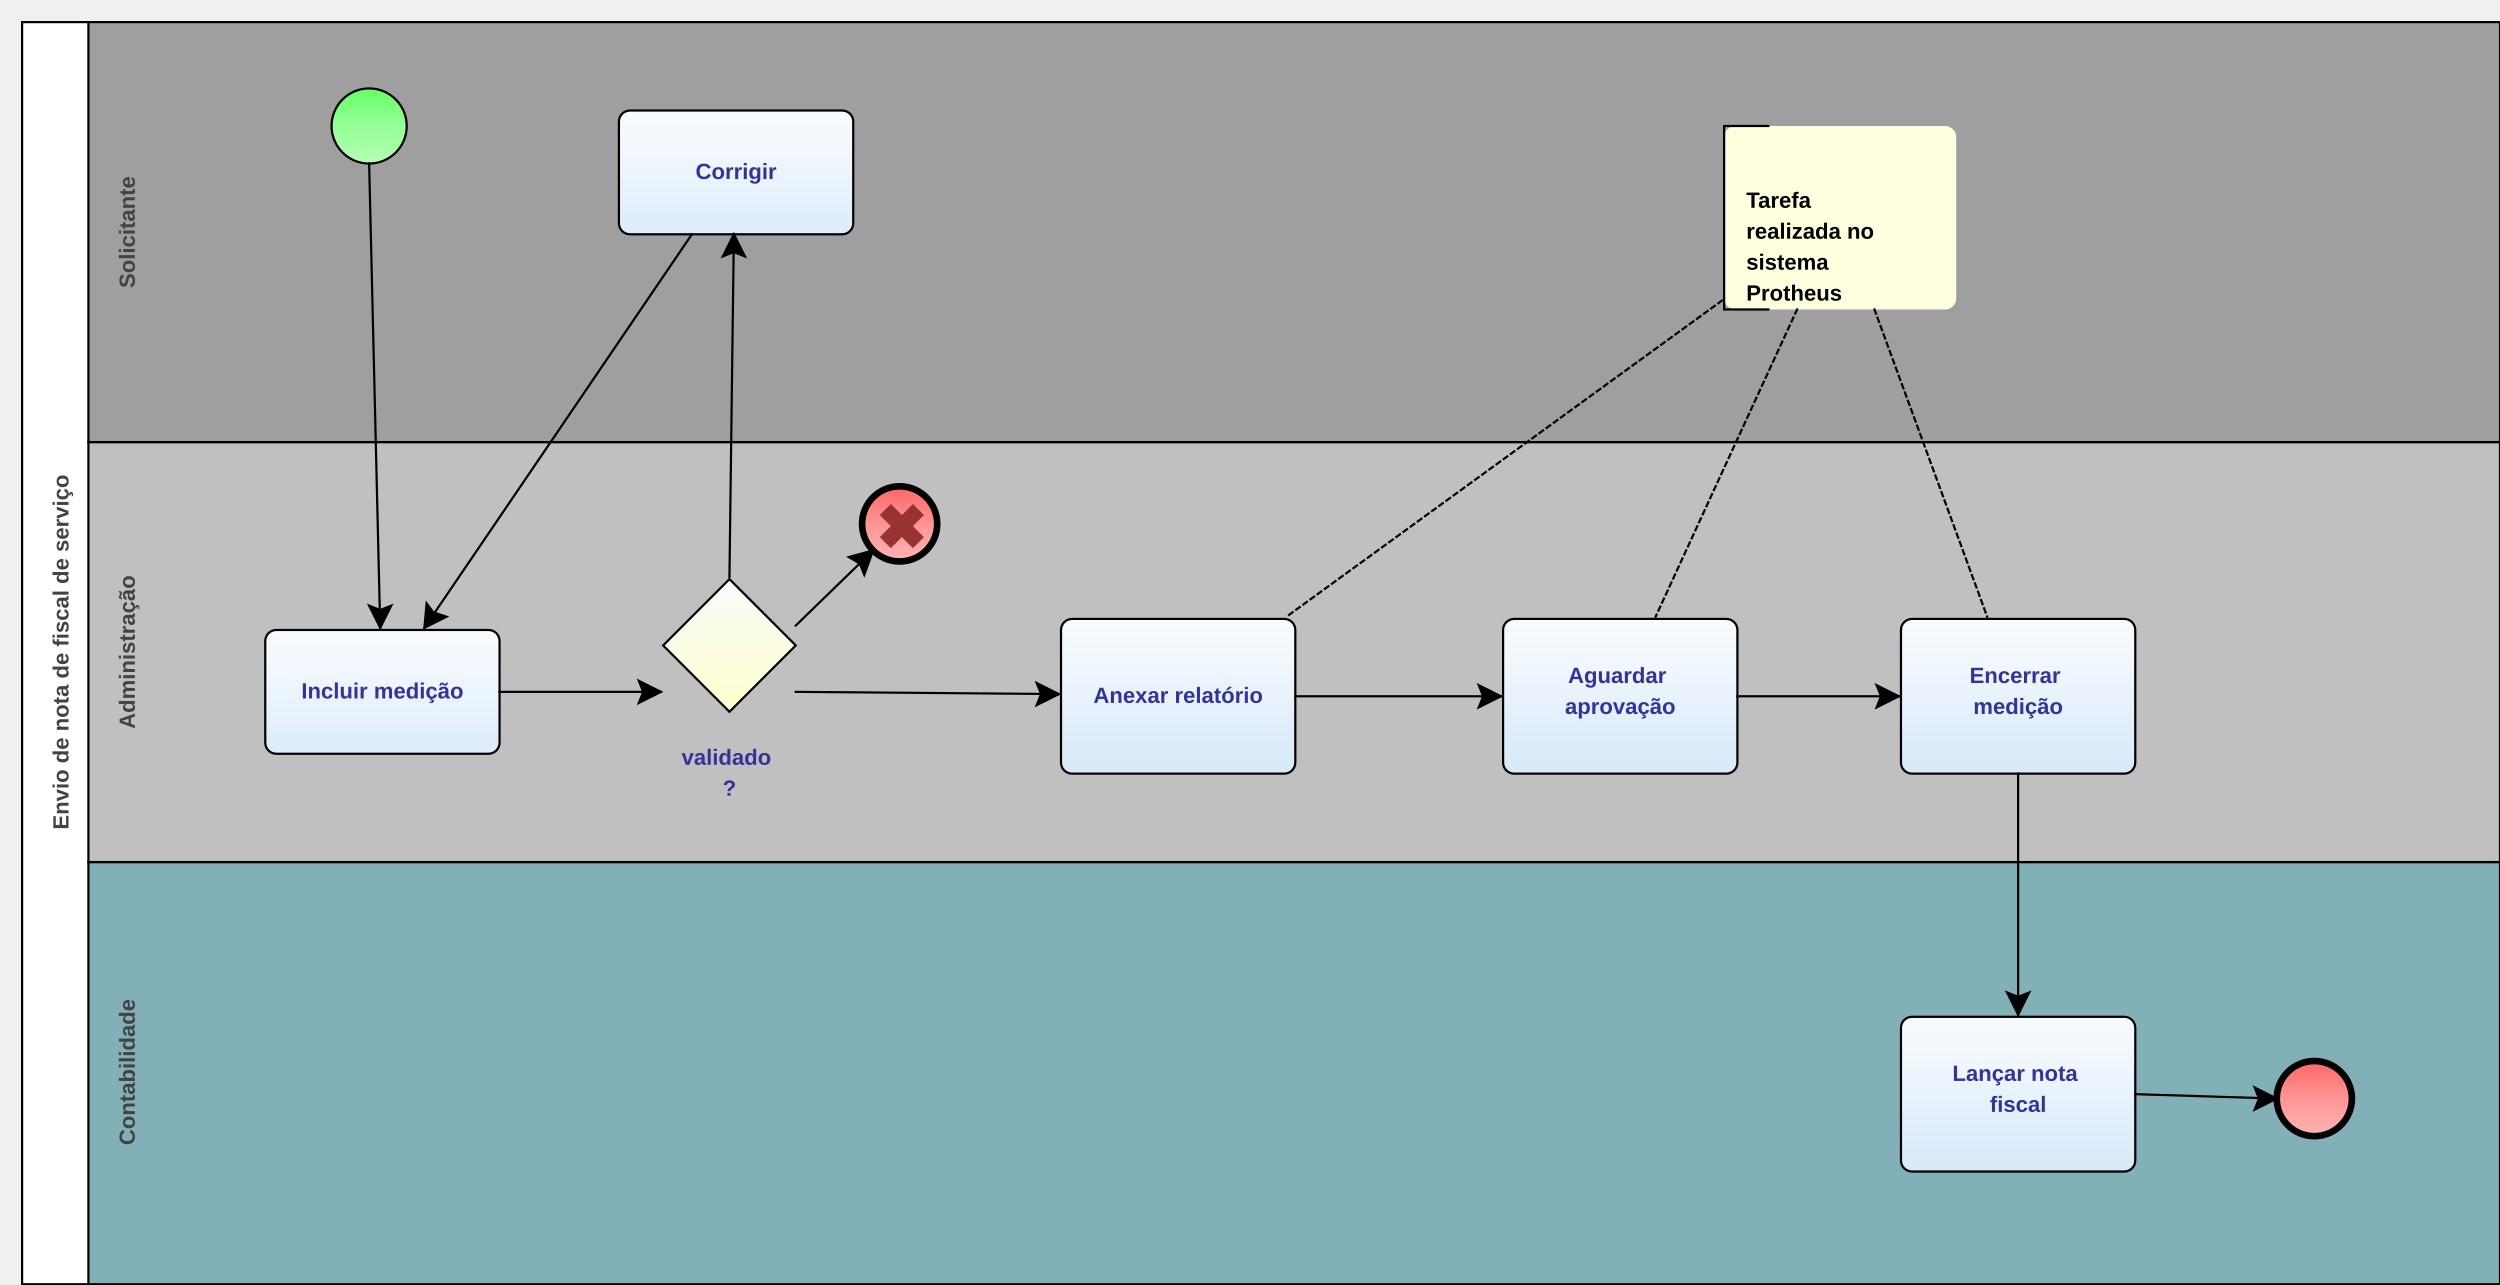
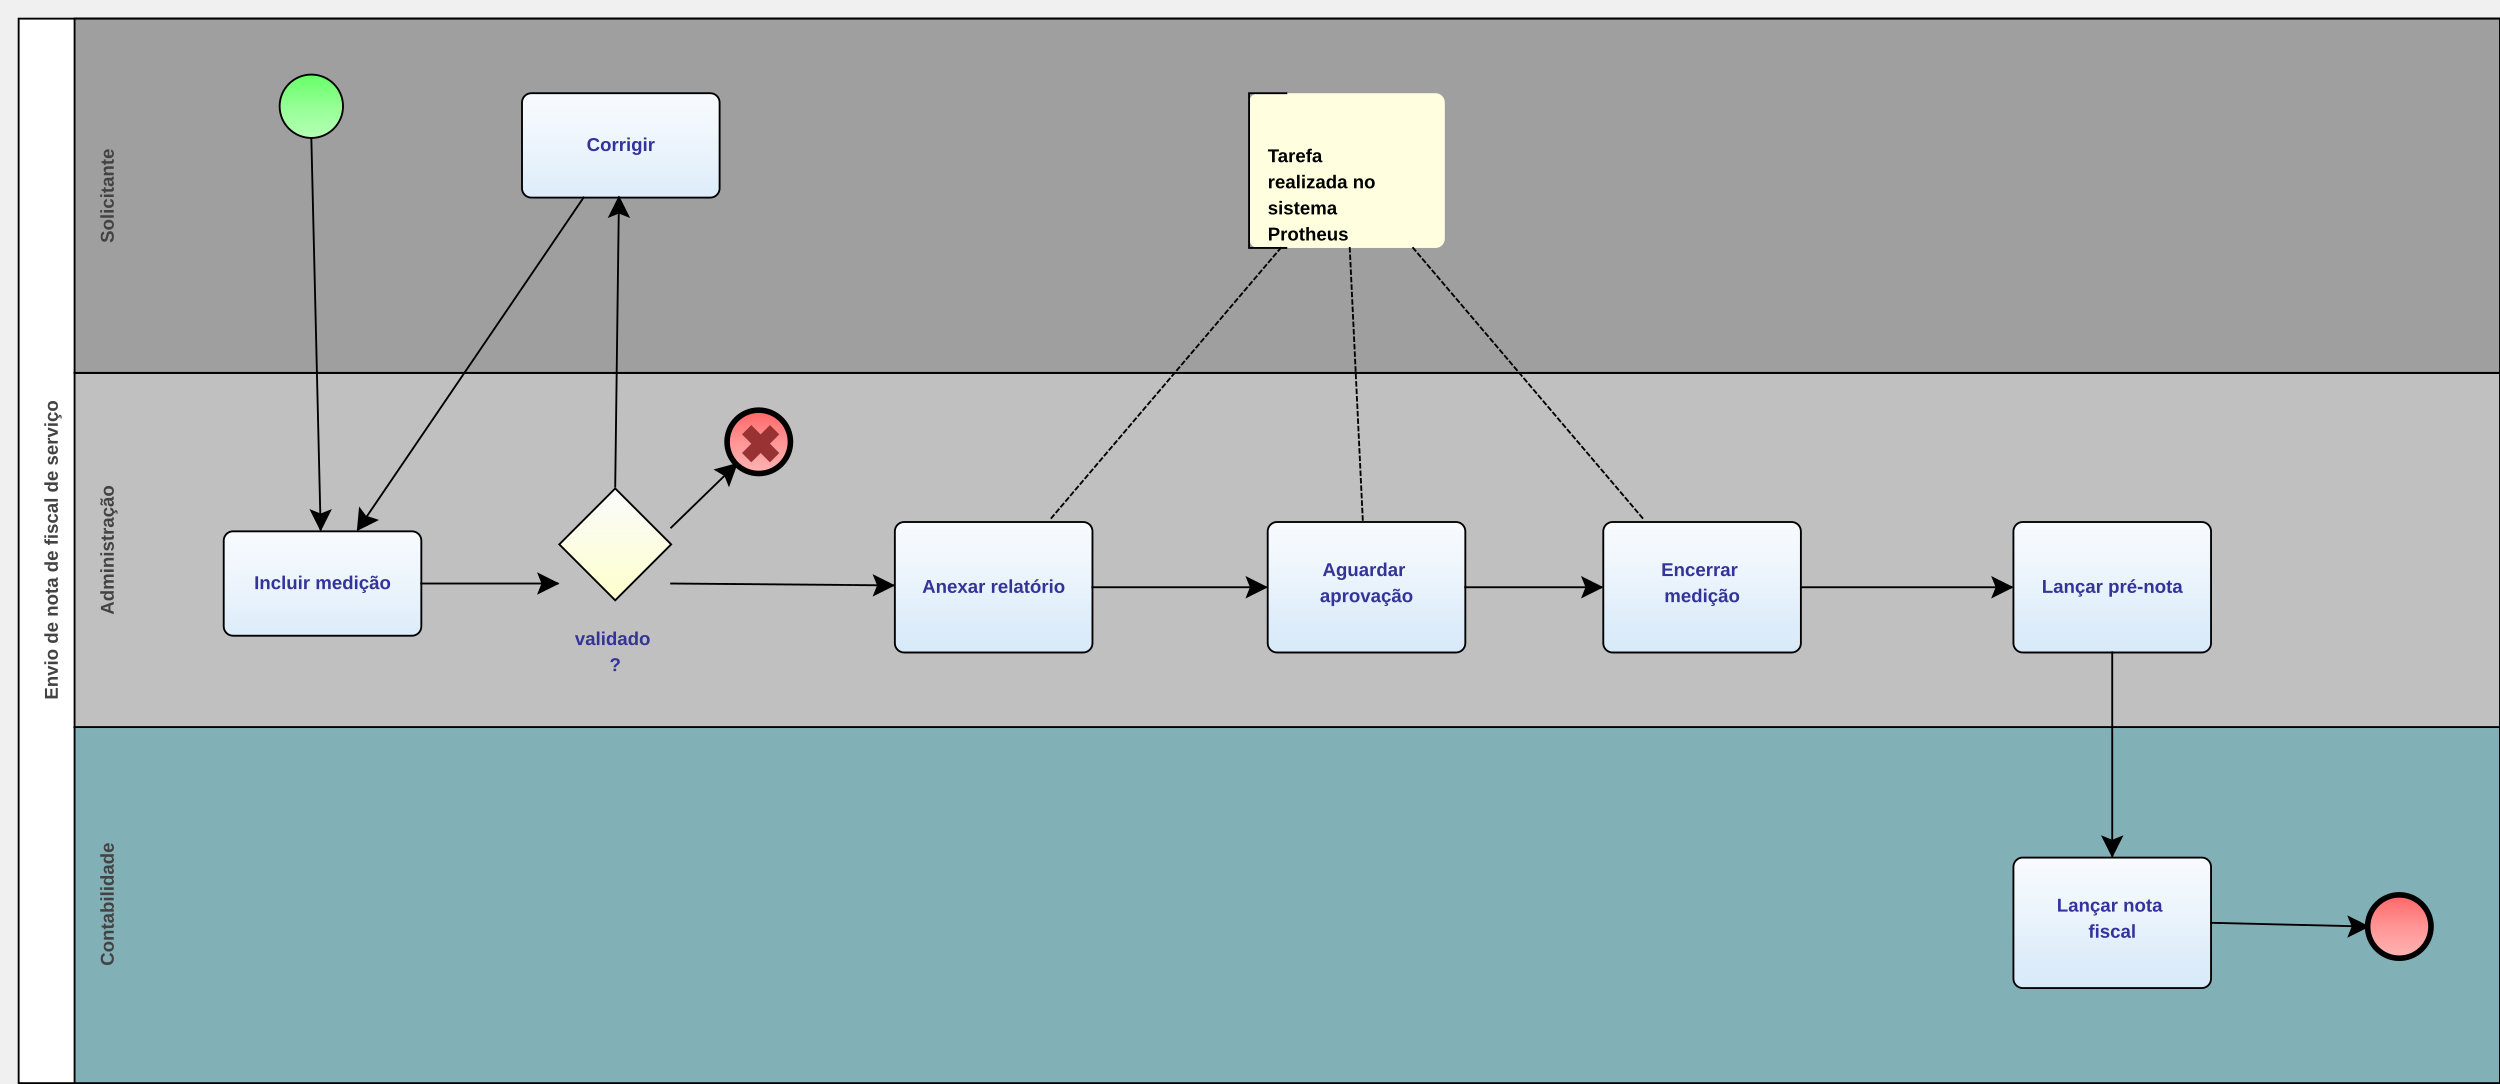
- <svg xmlns="http://www.w3.org/2000/svg" xmlns:xlink="http://www.w3.org/1999/xlink" style="stroke-dasharray:none; shape-rendering:auto; font-family:'Arial'; text-rendering:auto; fill-opacity:1; color-interpolation:auto; color-rendering:auto; font-size:12; fill:black; stroke:black; image-rendering:auto; stroke-miterlimit:10; stroke-linecap:square; stroke-linejoin:miter; font-style:normal; stroke-width:1; stroke-dashoffset:0; font-weight:normal; stroke-opacity:1;" contentScriptType="text/ecmascript" preserveAspectRatio="xMidYMid meet" zoomAndPan="magnify" version="1.0" contentStyleType="text/css" xml:xlink="http://www.w3.org/1999/xlink" width="1131" height="581">
-   <rect x="10" y="10" width="1121" height="571" ry="0" rx="0" style="stroke:#000000; fill:#FFFFFF" />
-   <rect x="40" y="390" width="1091" height="191" ry="0" rx="0" style="stroke:#000000; fill:#82B0B7" />
+ <svg xmlns="http://www.w3.org/2000/svg" xmlns:xlink="http://www.w3.org/1999/xlink" style="stroke-dasharray:none; shape-rendering:auto; font-family:'Arial'; text-rendering:auto; fill-opacity:1; color-interpolation:auto; color-rendering:auto; font-size:12; fill:black; stroke:black; image-rendering:auto; stroke-miterlimit:10; stroke-linecap:square; stroke-linejoin:miter; font-style:normal; stroke-width:1; stroke-dashoffset:0; font-weight:normal; stroke-opacity:1;" contentScriptType="text/ecmascript" preserveAspectRatio="xMidYMid meet" zoomAndPan="magnify" version="1.0" contentStyleType="text/css" xml:xlink="http://www.w3.org/1999/xlink" width="1341" height="581">
+   <rect x="10" y="10" width="1331" height="571" ry="0" rx="0" style="stroke:#000000; fill:#FFFFFF" />
+   <rect x="40" y="390" width="1301" height="191" ry="0" rx="0" style="stroke:#000000; fill:#82B0B7" />
  <g componentSequence="9">
    <text x="-485" y="47" transform="rotate(270)" text-anchor="middle" style="font-weight:bold;font-size:10px;stroke:none; fill:#434343">
      <tspan dy="14" x="-485">Contabilidade</tspan>
    </text>
  </g>
-   <rect x="40" y="200" width="1091" height="190" ry="0" rx="0" style="stroke:#000000; fill:#C0C0C0" />
+   <rect x="40" y="200" width="1301" height="190" ry="0" rx="0" style="stroke:#000000; fill:#C0C0C0" />
  <g componentSequence="3">
    <text x="-295" y="47" transform="rotate(270)" text-anchor="middle" style="font-weight:bold;font-size:10px;stroke:none; fill:#434343">
      <tspan dy="14" x="-295">Administração</tspan>
    </text>
  </g>
-   <rect x="40" y="10" width="1091" height="190" ry="0" rx="0" style="stroke:#000000; fill:#9F9F9F" />
+   <rect x="40" y="10" width="1301" height="190" ry="0" rx="0" style="stroke:#000000; fill:#9F9F9F" />
  <g componentSequence="2">
    <text x="-105" y="47" transform="rotate(270)" text-anchor="middle" style="font-weight:bold;font-size:10px;stroke:none; fill:#434343">
      <tspan dy="14" x="-105">Solicitante</tspan>
    </text>
  </g>
  <g componentSequence="1">
    <text x="-295" y="17" transform="rotate(270)" text-anchor="middle" style="font-weight:bold;font-size:10px;stroke:none; fill:#434343">
      <tspan dy="14" x="-295">Envio de nota de fiscal de serviço</tspan>
    </text>
  </g>
  <g sequence="4">
-     <ellipse cx="167" cy="57" rx="17" ry="17" stroke-width="1" style="fill:url(#linearGradient66FF6696FF96B6FFB6_1686802342);" stroke="336633" />
+     <ellipse cx="167" cy="57" rx="17" ry="17" stroke-width="1" style="fill:url(#linearGradient66FF6696FF96B6FFB6_400447372);" stroke="336633" />
  </g>
  <g sequence="13">
-     <rect x="860" y="280" width="106" height="70" ry="5" rx="5" style="fill:url(#linearGradientF8FBFEEDF5FCDEEDFAD4E7F8E2E5E9_1783459143);" stroke="191970" />
+     <rect x="860" y="280" width="106" height="70" ry="5" rx="5" style="fill:url(#linearGradientF8FBFEEDF5FCDEEDFAD4E7F8E2E5E9_421112583);" stroke="191970" />
  </g>
  <g componentSequence="13">
    <text x="913" y="295" text-anchor="middle" style="font-weight:bold;font-size:10px;stroke:none; fill:#333399">
      <tspan dy="14" x="913">Encerrar</tspan>
      <tspan dy="14" x="913">medição</tspan>
    </text>
  </g>
  <g sequence="51">
-     <rect x="860" y="460" width="106" height="70" ry="5" rx="5" style="fill:url(#linearGradientF8FBFEEDF5FCDEEDFAD4E7F8E2E5E9_1853023446);" stroke="191970" />
+     <rect x="1080" y="460" width="106" height="70" ry="5" rx="5" style="fill:url(#linearGradientF8FBFEEDF5FCDEEDFAD4E7F8E2E5E9_489045244);" stroke="191970" />
  </g>
  <g componentSequence="51">
-     <text x="913" y="475" text-anchor="middle" style="font-weight:bold;font-size:10px;stroke:none; fill:#333399">
-       <tspan dy="14" x="913">Lançar nota</tspan>
-       <tspan dy="14" x="913">fiscal</tspan>
+     <text x="1133" y="475" text-anchor="middle" style="font-weight:bold;font-size:10px;stroke:none; fill:#333399">
+       <tspan dy="14" x="1133">Lançar nota</tspan>
+       <tspan dy="14" x="1133">fiscal</tspan>
    </text>
  </g>
  <g sequence="53">
-     <ellipse cx="1047" cy="497" rx="17" ry="17" stroke-width="3" style="fill:url(#linearGradientFF6666FF9696FFB6B6_728786812);" stroke="993333" />
+     <ellipse cx="1287" cy="497" rx="17" ry="17" stroke-width="3" style="fill:url(#linearGradientFF6666FF9696FFB6B6_1478795580);" stroke="993333" />
  </g>
  <g sequence="65">
-     <rect x="680" y="280" width="106" height="70" ry="5" rx="5" style="fill:url(#linearGradientF8FBFEEDF5FCDEEDFAD4E7F8E2E5E9_456600075);" stroke="191970" />
+     <rect x="680" y="280" width="106" height="70" ry="5" rx="5" style="fill:url(#linearGradientF8FBFEEDF5FCDEEDFAD4E7F8E2E5E9_1034153859);" stroke="191970" />
  </g>
  <g componentSequence="65">
    <text x="733" y="295" text-anchor="middle" style="font-weight:bold;font-size:10px;stroke:none; fill:#333399">
      <tspan dy="14" x="733">Aguardar</tspan>
      <tspan dy="14" x="733">aprovação</tspan>
    </text>
  </g>
-   <rect x="780" y="57" width="105" height="83" ry="5" rx="5" style="stroke:none; fill:#FFFFE0" />
+   <rect x="670" y="50" width="105" height="83" ry="5" rx="5" style="stroke:none; fill:#FFFFE0" />
  <g componentSequence="69">
-     <text x="790" y="80" text-anchor="left" style="font-weight:bold;font-size:10px;stroke:none; fill:#000000">
-       <tspan dy="14" x="790">Tarefa</tspan>
-       <tspan dy="14" x="790">realizada no</tspan>
-       <tspan dy="14" x="790">sistema</tspan>
-       <tspan dy="14" x="790">Protheus</tspan>
-     </text>
-   </g>
-   <path style="fill:none; stroke-width:1; stroke:#000000;" d="M800.0 57.0 L780.0 57.0 L780.0 140.0 L800.0 140.0" />
+     <text x="680" y="73" text-anchor="left" style="font-weight:bold;font-size:10px;stroke:none; fill:#000000">
+       <tspan dy="14" x="680">Tarefa</tspan>
+       <tspan dy="14" x="680">realizada no</tspan>
+       <tspan dy="14" x="680">sistema</tspan>
+       <tspan dy="14" x="680">Protheus</tspan>
+     </text>
+   </g>
+   <path style="fill:none; stroke-width:1; stroke:#000000;" d="M690.0 50.0 L670.0 50.0 L670.0 133.0 L690.0 133.0" />
  <g sequence="74">
-     <rect x="480" y="280" width="106" height="70" ry="5" rx="5" style="fill:url(#linearGradientF8FBFEEDF5FCDEEDFAD4E7F8E2E5E9_437341055);" stroke="191970" />
+     <rect x="480" y="280" width="106" height="70" ry="5" rx="5" style="fill:url(#linearGradientF8FBFEEDF5FCDEEDFAD4E7F8E2E5E9_1773550243);" stroke="191970" />
  </g>
  <g componentSequence="74">
    <text x="533" y="304" text-anchor="middle" style="font-weight:bold;font-size:10px;stroke:none; fill:#333399">
      <tspan dy="14" x="533">Anexar relatório</tspan>
    </text>
  </g>
  <g sequence="81">
-     <polygon points=" 300 292 330 262 360 292 330 322 300 292" style="fill:url(#linearGradientFAFBFCFFFFCC_1673287871);" stroke="000000" />
+     <polygon points=" 300 292 330 262 360 292 330 322 300 292" style="fill:url(#linearGradientFAFBFCFFFFCC_1171991221);" stroke="000000" />
  </g>
  <g componentSequence="81">
    <text x="330" y="332" text-anchor="middle" style="font-weight:bold;font-size:10px;stroke:none; fill:#333399">
      <tspan dy="14" x="330">validado</tspan>
      <tspan dy="14" x="330">?</tspan>
    </text>
  </g>
  <g sequence="86">
-     <ellipse cx="407" cy="237" rx="17" ry="17" stroke-width="3" style="fill:url(#linearGradientFF6666FF9696FFB6B6_1264556083);" stroke="993333" />
+     <ellipse cx="407" cy="237" rx="17" ry="17" stroke-width="3" style="fill:url(#linearGradientFF6666FF9696FFB6B6_940269171);" stroke="993333" />
  </g>
  <g sequence="86">
    <polygon points=" 398 233 403 228 408 233 413 228 418 233 413 238 418 243 413 248 408 243 403 248 398 243 403 238" style="stroke:none; fill:#993333" />
  </g>
  <g sequence="87">
-     <rect x="120" y="285" width="106" height="56" ry="5" rx="5" style="fill:url(#linearGradientF8FBFEEDF5FCDEEDFAD4E7F8E2E5E9_1763349537);" stroke="191970" />
+     <rect x="120" y="285" width="106" height="56" ry="5" rx="5" style="fill:url(#linearGradientF8FBFEEDF5FCDEEDFAD4E7F8E2E5E9_452358406);" stroke="191970" />
  </g>
  <g componentSequence="87">
    <text x="173" y="302" text-anchor="middle" style="font-weight:bold;font-size:10px;stroke:none; fill:#333399">
      <tspan dy="14" x="173">Incluir medição</tspan>
    </text>
  </g>
  <g sequence="92">
-     <rect x="280" y="50" width="106" height="56" ry="5" rx="5" style="fill:url(#linearGradientF8FBFEEDF5FCDEEDFAD4E7F8E2E5E9_2034266318);" stroke="191970" />
+     <rect x="280" y="50" width="106" height="56" ry="5" rx="5" style="fill:url(#linearGradientF8FBFEEDF5FCDEEDFAD4E7F8E2E5E9_1112355801);" stroke="191970" />
  </g>
  <g componentSequence="92">
    <text x="333" y="67" text-anchor="middle" style="font-weight:bold;font-size:10px;stroke:none; fill:#333399">
      <tspan dy="14" x="333">Corrigir</tspan>
    </text>
  </g>
+   <g sequence="100">
+     <rect x="1080" y="280" width="106" height="70" ry="5" rx="5" style="fill:url(#linearGradientF8FBFEEDF5FCDEEDFAD4E7F8E2E5E9_1591682983);" stroke="191970" />
+   </g>
+   <g componentSequence="100">
+     <text x="1133" y="304" text-anchor="middle" style="font-weight:bold;font-size:10px;stroke:none; fill:#333399">
+       <tspan dy="14" x="1133">Lançar pré-nota</tspan>
+     </text>
+   </g>
  <g componentSequence="54">
-     <text x="1008" y="496" style="font-size:10px;font-weight:none;stroke:none; fill:#333399" text-anchor="left" />
+     <text x="1238" y="496" style="font-size:10px;font-weight:none;stroke:none; fill:#333399" text-anchor="left" />
  </g>
  <g componentSequence="77">
    <text x="833" y="315" style="font-size:10px;font-weight:none;stroke:none; fill:#333399" text-anchor="left" />
  </g>
  <g componentSequence="84">
    <text x="385" y="269" style="font-size:10px;font-weight:none;stroke:none; fill:#333399" text-anchor="left" />
  </g>
  <g componentSequence="88">
    <text x="180" y="180" style="font-size:10px;font-weight:none;stroke:none; fill:#333399" text-anchor="left" />
  </g>
  <g componentSequence="89">
    <text x="273" y="313" style="font-size:10px;font-weight:none;stroke:none; fill:#333399" text-anchor="left" />
  </g>
  <g componentSequence="90">
    <text x="430" y="314" style="font-size:10px;font-weight:none;stroke:none; fill:#333399" text-anchor="left" />
  </g>
  <g componentSequence="91">
    <text x="643" y="315" style="font-size:10px;font-weight:none;stroke:none; fill:#333399" text-anchor="left" />
  </g>
  <g componentSequence="93">
    <text x="341" y="184" style="font-size:10px;font-weight:none;stroke:none; fill:#333399" text-anchor="left" />
  </g>
  <g componentSequence="94">
    <text x="263" y="195" style="font-size:10px;font-weight:none;stroke:none; fill:#333399" text-anchor="left" />
  </g>
  <g componentSequence="95">
-     <text x="691" y="208" style="font-size:10px;font-weight:none;stroke:none; fill:#333399" text-anchor="left" />
+     <text x="635" y="206" style="font-size:10px;font-weight:none;stroke:none; fill:#333399" text-anchor="left" />
  </g>
  <g componentSequence="97">
-     <text x="884" y="210" style="font-size:10px;font-weight:none;stroke:none; fill:#333399" text-anchor="left" />
+     <text x="830" y="206" style="font-size:10px;font-weight:none;stroke:none; fill:#333399" text-anchor="left" />
  </g>
  <g componentSequence="98">
-     <text x="791" y="210" style="font-size:10px;font-weight:none;stroke:none; fill:#333399" text-anchor="left" />
-   </g>
-   <g componentSequence="99">
-     <text x="923" y="405" style="font-size:10px;font-weight:none;stroke:none; fill:#333399" text-anchor="left" />
+     <text x="738" y="206" style="font-size:10px;font-weight:none;stroke:none; fill:#333399" text-anchor="left" />
+   </g>
+   <g componentSequence="101">
+     <text x="1143" y="405" style="font-size:10px;font-weight:none;stroke:none; fill:#333399" text-anchor="left" />
+   </g>
+   <g componentSequence="102">
+     <text x="1033" y="315" style="font-size:10px;font-weight:none;stroke:none; fill:#333399" text-anchor="left" />
  </g>
  <path style="fill:none; stroke:#000000;stroke-width:1" d="M167.0 74.0 L172.0 284.0" />
  <polygon style="fill:#000000; stroke:#000000;" points=" 177 274 172 284 167 274 172 276" />
-   <path style="fill:none; stroke:#000000;stroke-width:1" d="M913.0 350.0 L913.0 459.0" />
-   <polygon style="fill:#000000; stroke:#000000;" points=" 918 449 913 459 908 449 913 451" />
+   <path style="fill:none; stroke:#000000;stroke-width:1" d="M966.0 315.0 L1079.0 315.0" />
+   <polygon style="fill:#000000; stroke:#000000;" points=" 1069 310 1079 315 1069 320 1071 315" />
  <path style="fill:none; stroke:#000000;stroke-width:1" d="M786.0 315.0 L859.0 315.0" />
  <polygon style="fill:#000000; stroke:#000000;" points=" 849 310 859 315 849 320 851 315" />
-   <path style="fill:none; stroke:#000000;stroke-dasharray:2" d="M848.0 140.0 L899.0 279.0" />
-   <path style="fill:none; stroke:#000000;stroke-width:1" d="M966.0 495.0 L1030.0 497.0" />
-   <polygon style="fill:#000000; stroke:#000000;" points=" 1020 492 1030 497 1020 502 1022 497" />
+   <path style="fill:none; stroke:#000000;stroke-dasharray:2" d="M758.0 133.0 L882.0 279.0" />
+   <path style="fill:none; stroke:#000000;stroke-width:1" d="M1186.0 495.0 L1270.0 497.0" />
+   <polygon style="fill:#000000; stroke:#000000;" points=" 1260 492 1270 497 1260 502 1262 497" />
+   <path style="fill:none; stroke:#000000;stroke-width:1" d="M1133.0 350.0 L1133.0 459.0" />
+   <polygon style="fill:#000000; stroke:#000000;" points=" 1138 449 1133 459 1128 449 1133 451" />
  <path style="fill:none; stroke:#000000;stroke-width:1" d="M586.0 315.0 L679.0 315.0" />
  <polygon style="fill:#000000; stroke:#000000;" points=" 669 310 679 315 669 320 671 315" />
-   <path style="fill:none; stroke:#000000;stroke-dasharray:2" d="M813.0 140.0 L749.0 279.0" />
-   <path style="fill:none; stroke:#000000;stroke-dasharray:2" d="M779.0 136.0 L582.0 279.0" />
+   <path style="fill:none; stroke:#000000;stroke-dasharray:2" d="M724.0 133.0 L731.0 279.0" />
+   <path style="fill:none; stroke:#000000;stroke-dasharray:2" d="M687.0 133.0 L563.0 279.0" />
  <path style="fill:none; stroke:#000000;stroke-width:1" d="M360.0 313.0 L479.0 314.0" />
  <polygon style="fill:#000000; stroke:#000000;" points=" 469 309 479 314 469 319 471 314" />
  <path style="fill:none; stroke:#000000;stroke-width:1" d="M360.0 283.0 L395.0 249.0" />
  <polygon style="fill:#000000; stroke:#000000;" points=" 384 252 395 249 391 260 389 255" />
  <path style="fill:none; stroke:#000000;stroke-width:1" d="M330.0 261.0 L332.0 106.0" />
  <polygon style="fill:#000000; stroke:#000000;" points=" 327 116 332 106 337 116 332 114" />
  <path style="fill:none; stroke:#000000;stroke-width:1" d="M226.0 313.0 L299.0 313.0" />
  <polygon style="fill:#000000; stroke:#000000;" points=" 289 308 299 313 289 318 291 313" />
  <path style="fill:none; stroke:#000000;stroke-width:1" d="M313.0 106.0 L192.0 284.0" />
  <polygon style="fill:#000000; stroke:#000000;" points=" 202 279 192 284 193 273 196 277" />
  <defs>
-     <linearGradient xlink:href="#linearGradient66FF6696FF96B6FFB6" id="linearGradient66FF6696FF96B6FFB6_1686802342" x1="0" y1="40.0" x2="0" y2="75.0" gradientUnits="userSpaceOnUse" xlink:type="simple" xlink:actuate="onLoad" xlink:show="other" />
+     <linearGradient xlink:href="#linearGradient66FF6696FF96B6FFB6" id="linearGradient66FF6696FF96B6FFB6_400447372" x1="0" y1="40.0" x2="0" y2="75.0" gradientUnits="userSpaceOnUse" xlink:type="simple" xlink:actuate="onLoad" xlink:show="other" />
    <linearGradient id="linearGradient66FF6696FF96B6FFB6">
      <stop style="stop-color:#66FF66;stop-opacity:1;" offset="0.0" id="stop66FF66" />
      <stop style="stop-color:#96FF96;stop-opacity:1;" offset="0.5" id="stop96FF96" />
      <stop style="stop-color:#B6FFB6;stop-opacity:1;" offset="1.0" id="stopB6FFB6" />
    </linearGradient>
-     <linearGradient xlink:href="#linearGradientF8FBFEEDF5FCDEEDFAD4E7F8E2E5E9" id="linearGradientF8FBFEEDF5FCDEEDFAD4E7F8E2E5E9_1783459143" x1="0" y1="280.0" x2="0" y2="386.0" gradientUnits="userSpaceOnUse" xlink:type="simple" xlink:actuate="onLoad" xlink:show="other" />
+     <linearGradient xlink:href="#linearGradientF8FBFEEDF5FCDEEDFAD4E7F8E2E5E9" id="linearGradientF8FBFEEDF5FCDEEDFAD4E7F8E2E5E9_421112583" x1="0" y1="280.0" x2="0" y2="386.0" gradientUnits="userSpaceOnUse" xlink:type="simple" xlink:actuate="onLoad" xlink:show="other" />
    <linearGradient id="linearGradientF8FBFEEDF5FCDEEDFAD4E7F8E2E5E9">
      <stop style="stop-color:#F8FBFE;stop-opacity:1;" offset="0.0" id="stopF8FBFE" />
      <stop style="stop-color:#EDF5FC;stop-opacity:1;" offset="0.25" id="stopEDF5FC" />
      <stop style="stop-color:#DEEDFA;stop-opacity:1;" offset="0.5" id="stopDEEDFA" />
      <stop style="stop-color:#D4E7F8;stop-opacity:1;" offset="0.75" id="stopD4E7F8" />
      <stop style="stop-color:#E2E5E9;stop-opacity:1;" offset="1.0" id="stopE2E5E9" />
    </linearGradient>
-     <linearGradient xlink:href="#linearGradientF8FBFEEDF5FCDEEDFAD4E7F8E2E5E9" id="linearGradientF8FBFEEDF5FCDEEDFAD4E7F8E2E5E9_1853023446" x1="0" y1="460.0" x2="0" y2="566.0" gradientUnits="userSpaceOnUse" xlink:type="simple" xlink:actuate="onLoad" xlink:show="other" />
-     <linearGradient xlink:href="#linearGradientFF6666FF9696FFB6B6" id="linearGradientFF6666FF9696FFB6B6_728786812" x1="0" y1="480.0" x2="0" y2="515.0" gradientUnits="userSpaceOnUse" xlink:type="simple" xlink:actuate="onLoad" xlink:show="other" />
+     <linearGradient xlink:href="#linearGradientF8FBFEEDF5FCDEEDFAD4E7F8E2E5E9" id="linearGradientF8FBFEEDF5FCDEEDFAD4E7F8E2E5E9_489045244" x1="0" y1="460.0" x2="0" y2="566.0" gradientUnits="userSpaceOnUse" xlink:type="simple" xlink:actuate="onLoad" xlink:show="other" />
+     <linearGradient xlink:href="#linearGradientFF6666FF9696FFB6B6" id="linearGradientFF6666FF9696FFB6B6_1478795580" x1="0" y1="480.0" x2="0" y2="515.0" gradientUnits="userSpaceOnUse" xlink:type="simple" xlink:actuate="onLoad" xlink:show="other" />
    <linearGradient id="linearGradientFF6666FF9696FFB6B6">
      <stop style="stop-color:#FF6666;stop-opacity:1;" offset="0.0" id="stopFF6666" />
      <stop style="stop-color:#FF9696;stop-opacity:1;" offset="0.5" id="stopFF9696" />
      <stop style="stop-color:#FFB6B6;stop-opacity:1;" offset="1.0" id="stopFFB6B6" />
    </linearGradient>
-     <linearGradient xlink:href="#linearGradientF8FBFEEDF5FCDEEDFAD4E7F8E2E5E9" id="linearGradientF8FBFEEDF5FCDEEDFAD4E7F8E2E5E9_456600075" x1="0" y1="280.0" x2="0" y2="386.0" gradientUnits="userSpaceOnUse" xlink:type="simple" xlink:actuate="onLoad" xlink:show="other" />
-     <linearGradient xlink:href="#linearGradientF8FBFEEDF5FCDEEDFAD4E7F8E2E5E9" id="linearGradientF8FBFEEDF5FCDEEDFAD4E7F8E2E5E9_437341055" x1="0" y1="280.0" x2="0" y2="386.0" gradientUnits="userSpaceOnUse" xlink:type="simple" xlink:actuate="onLoad" xlink:show="other" />
-     <linearGradient xlink:href="#linearGradientFAFBFCFFFFCC" id="linearGradientFAFBFCFFFFCC_1673287871" x1="0" y1="262.0" x2="0" y2="322.0" gradientUnits="userSpaceOnUse" xlink:type="simple" xlink:actuate="onLoad" xlink:show="other" />
+     <linearGradient xlink:href="#linearGradientF8FBFEEDF5FCDEEDFAD4E7F8E2E5E9" id="linearGradientF8FBFEEDF5FCDEEDFAD4E7F8E2E5E9_1034153859" x1="0" y1="280.0" x2="0" y2="386.0" gradientUnits="userSpaceOnUse" xlink:type="simple" xlink:actuate="onLoad" xlink:show="other" />
+     <linearGradient xlink:href="#linearGradientF8FBFEEDF5FCDEEDFAD4E7F8E2E5E9" id="linearGradientF8FBFEEDF5FCDEEDFAD4E7F8E2E5E9_1773550243" x1="0" y1="280.0" x2="0" y2="386.0" gradientUnits="userSpaceOnUse" xlink:type="simple" xlink:actuate="onLoad" xlink:show="other" />
+     <linearGradient xlink:href="#linearGradientFAFBFCFFFFCC" id="linearGradientFAFBFCFFFFCC_1171991221" x1="0" y1="262.0" x2="0" y2="322.0" gradientUnits="userSpaceOnUse" xlink:type="simple" xlink:actuate="onLoad" xlink:show="other" />
    <linearGradient id="linearGradientFAFBFCFFFFCC">
      <stop style="stop-color:#FAFBFC;stop-opacity:1;" offset="0.0" id="stopFAFBFC" />
      <stop style="stop-color:#FFFFCC;stop-opacity:1;" offset="1.0" id="stopFFFFCC" />
    </linearGradient>
-     <linearGradient xlink:href="#linearGradientFF6666FF9696FFB6B6" id="linearGradientFF6666FF9696FFB6B6_1264556083" x1="0" y1="220.0" x2="0" y2="255.0" gradientUnits="userSpaceOnUse" xlink:type="simple" xlink:actuate="onLoad" xlink:show="other" />
-     <linearGradient xlink:href="#linearGradientF8FBFEEDF5FCDEEDFAD4E7F8E2E5E9" id="linearGradientF8FBFEEDF5FCDEEDFAD4E7F8E2E5E9_1763349537" x1="0" y1="285.0" x2="0" y2="391.0" gradientUnits="userSpaceOnUse" xlink:type="simple" xlink:actuate="onLoad" xlink:show="other" />
-     <linearGradient xlink:href="#linearGradientF8FBFEEDF5FCDEEDFAD4E7F8E2E5E9" id="linearGradientF8FBFEEDF5FCDEEDFAD4E7F8E2E5E9_2034266318" x1="0" y1="50.0" x2="0" y2="156.0" gradientUnits="userSpaceOnUse" xlink:type="simple" xlink:actuate="onLoad" xlink:show="other" />
+     <linearGradient xlink:href="#linearGradientFF6666FF9696FFB6B6" id="linearGradientFF6666FF9696FFB6B6_940269171" x1="0" y1="220.0" x2="0" y2="255.0" gradientUnits="userSpaceOnUse" xlink:type="simple" xlink:actuate="onLoad" xlink:show="other" />
+     <linearGradient xlink:href="#linearGradientF8FBFEEDF5FCDEEDFAD4E7F8E2E5E9" id="linearGradientF8FBFEEDF5FCDEEDFAD4E7F8E2E5E9_452358406" x1="0" y1="285.0" x2="0" y2="391.0" gradientUnits="userSpaceOnUse" xlink:type="simple" xlink:actuate="onLoad" xlink:show="other" />
+     <linearGradient xlink:href="#linearGradientF8FBFEEDF5FCDEEDFAD4E7F8E2E5E9" id="linearGradientF8FBFEEDF5FCDEEDFAD4E7F8E2E5E9_1112355801" x1="0" y1="50.0" x2="0" y2="156.0" gradientUnits="userSpaceOnUse" xlink:type="simple" xlink:actuate="onLoad" xlink:show="other" />
+     <linearGradient xlink:href="#linearGradientF8FBFEEDF5FCDEEDFAD4E7F8E2E5E9" id="linearGradientF8FBFEEDF5FCDEEDFAD4E7F8E2E5E9_1591682983" x1="0" y1="280.0" x2="0" y2="386.0" gradientUnits="userSpaceOnUse" xlink:type="simple" xlink:actuate="onLoad" xlink:show="other" />
  </defs>
</svg>
